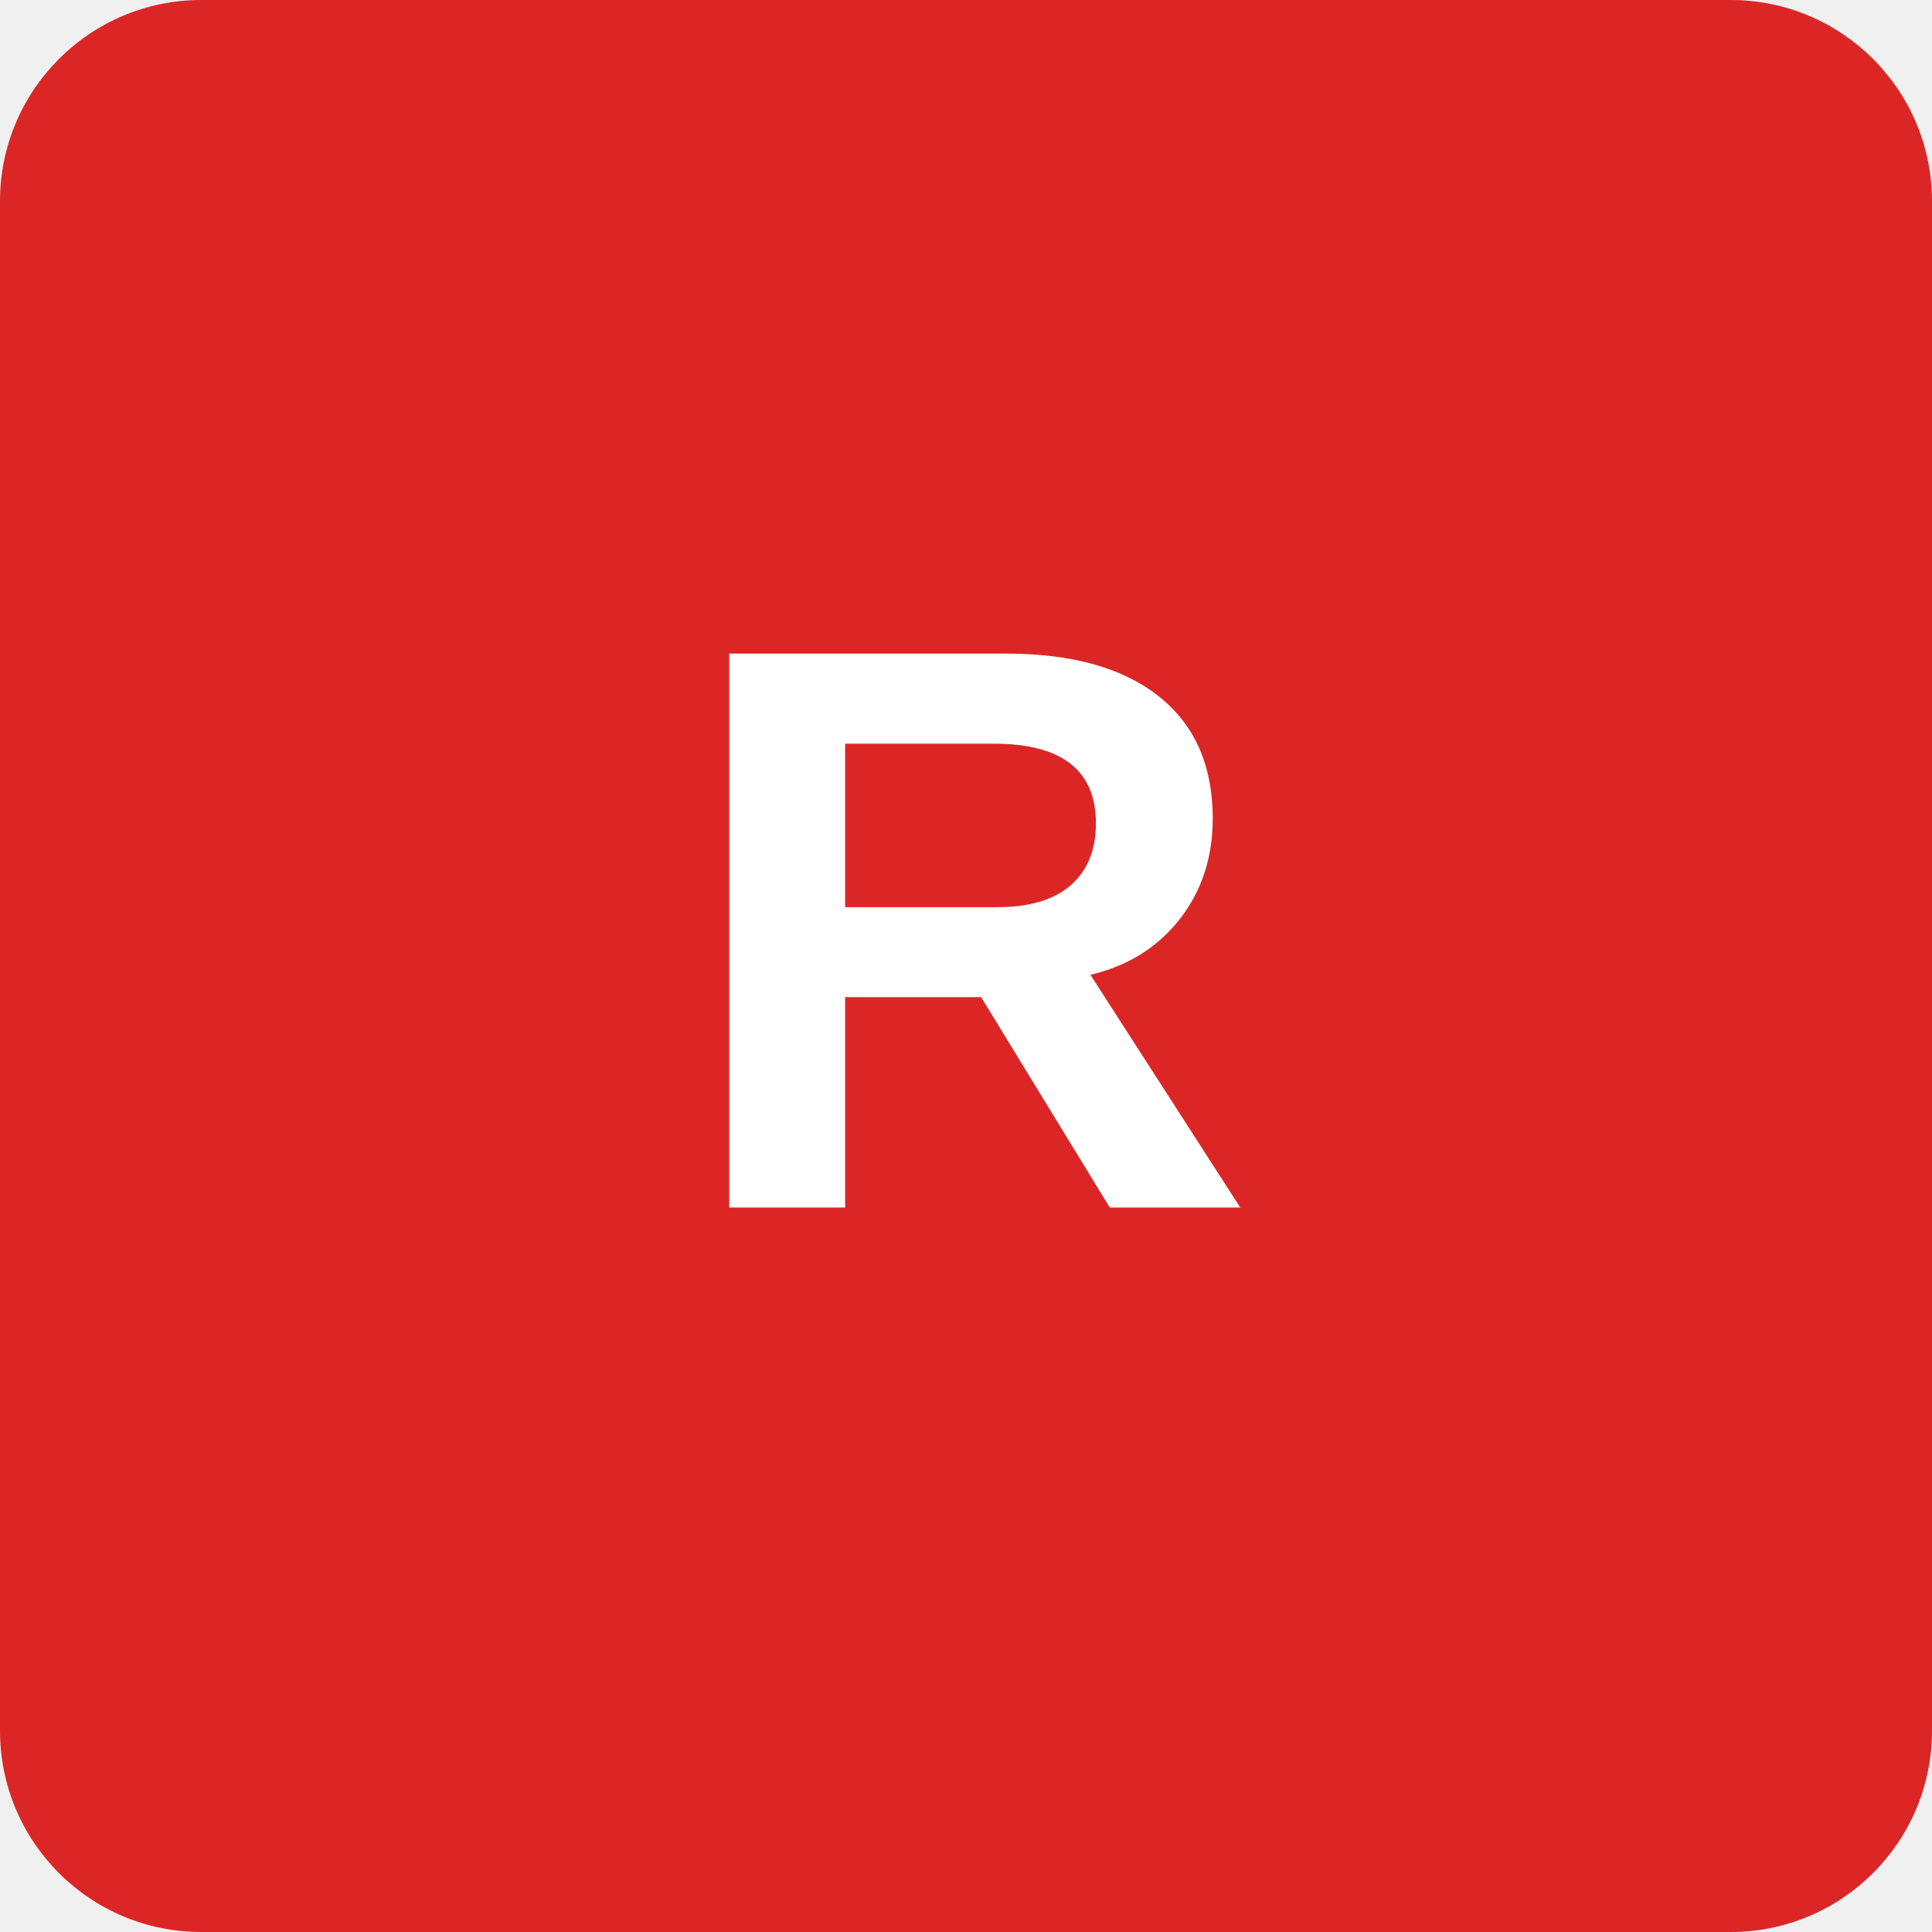
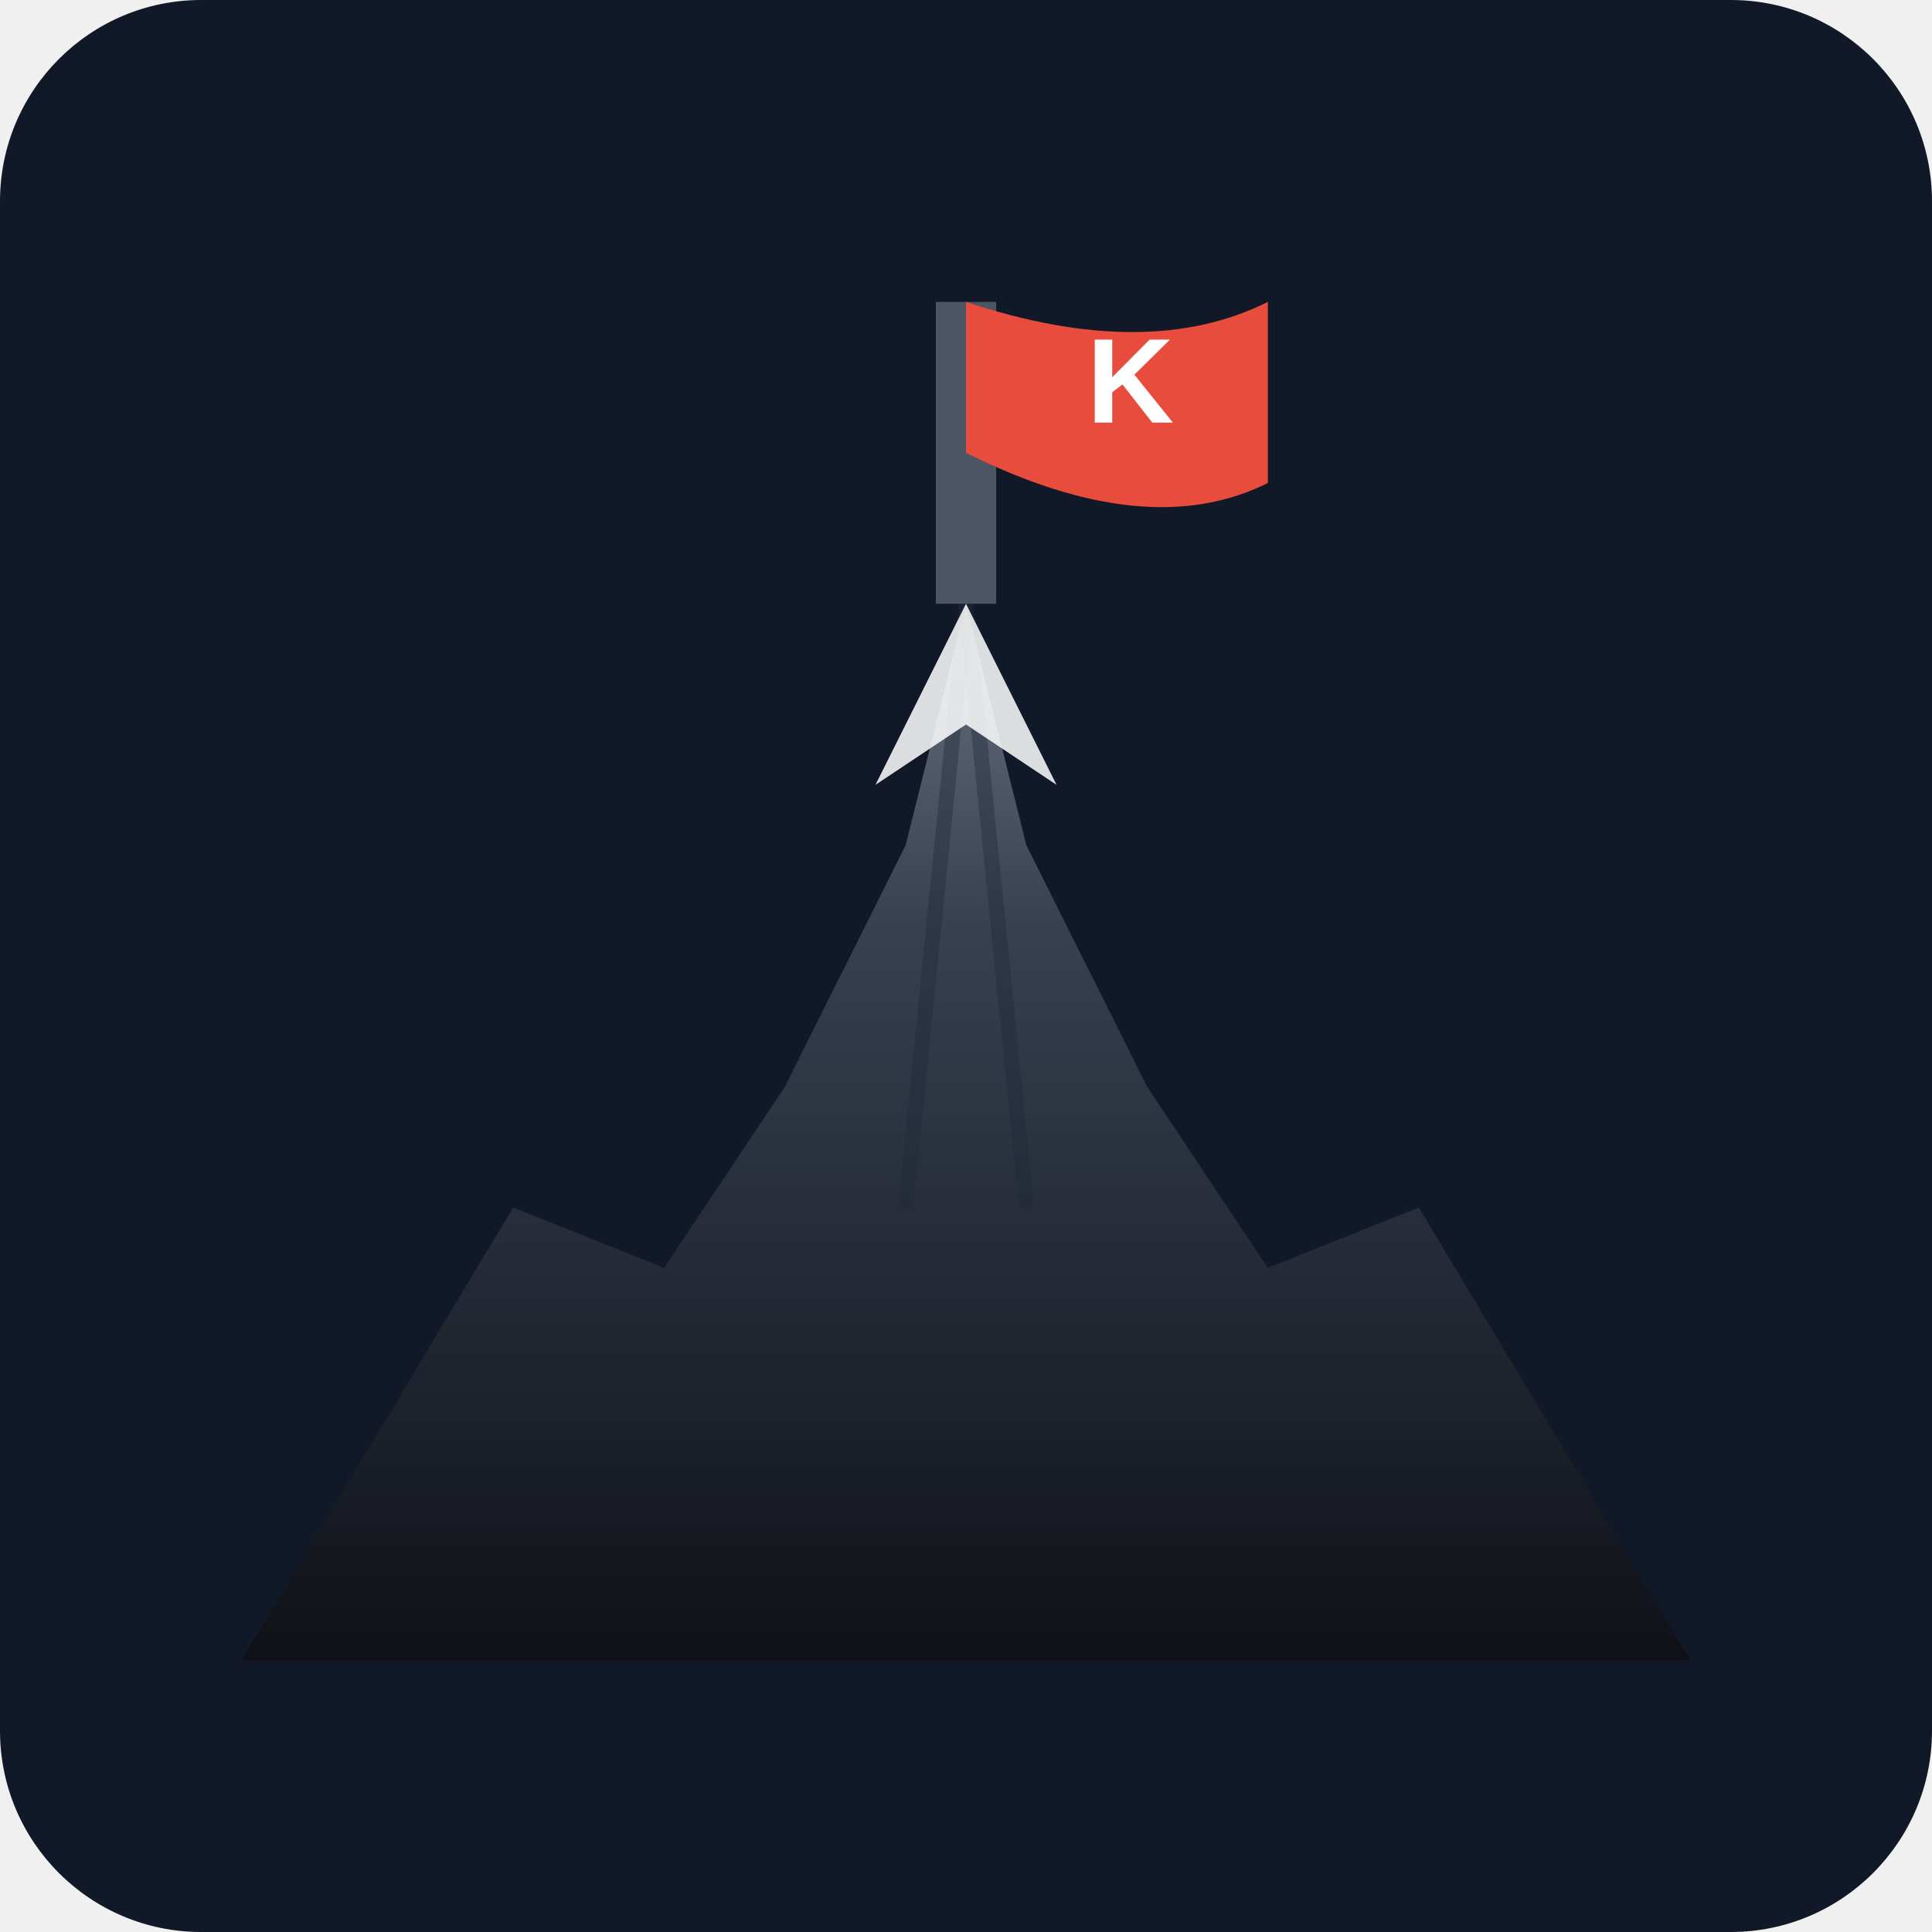
<svg xmlns="http://www.w3.org/2000/svg" width="192" height="192" viewBox="0 0 192 192">
-   <rect width="192" height="192" fill="#dc2626" rx="20" />
-   <text x="96" y="120" font-family="Arial, sans-serif" font-size="80" font-weight="bold" fill="white" text-anchor="middle">R</text>
+   <defs>
+     <linearGradient id="loneGradIcon" x1="0%" y1="100%" x2="0%" y2="0%">
+       <stop offset="0%" style="stop-color:#0F1117" />
+       <stop offset="70%" style="stop-color:#374151" />
+       <stop offset="100%" style="stop-color:#6B7280" />
+     </linearGradient>
+   </defs>
+   <rect width="192" height="192" fill="#111827" rx="20" />
+   <path d="M 24 165             L 51 120            L 66 126            L 78 108            L 84 96            L 90 84            L 93 72            L 96 60            L 99 72            L 102 84            L 108 96            L 114 108            L 126 126            L 141 120            L 168 165            Z" fill="url(#loneGradIcon)" />
+   <line x1="96" y1="60" x2="90" y2="120" stroke="#1F2937" stroke-width="1.5" opacity="0.4" />
+   <line x1="96" y1="60" x2="102" y2="120" stroke="#1F2937" stroke-width="1.5" opacity="0.4" />
+   <path d="M 96 60 L 105 78 L 96 72 L 87 78 Z" fill="white" opacity="0.85" />
+   <line x1="96" y1="60" x2="96" y2="30" stroke="#4B5563" stroke-width="6" />
+   <path d="M 96 30 Q 114 36, 126 30 L 126 48 Q 114 54, 96 45 Z" fill="#E74C3C" />
+   <text x="108" y="42" font-family="Arial" font-size="12" font-weight="bold" fill="white">K</text>
</svg>
